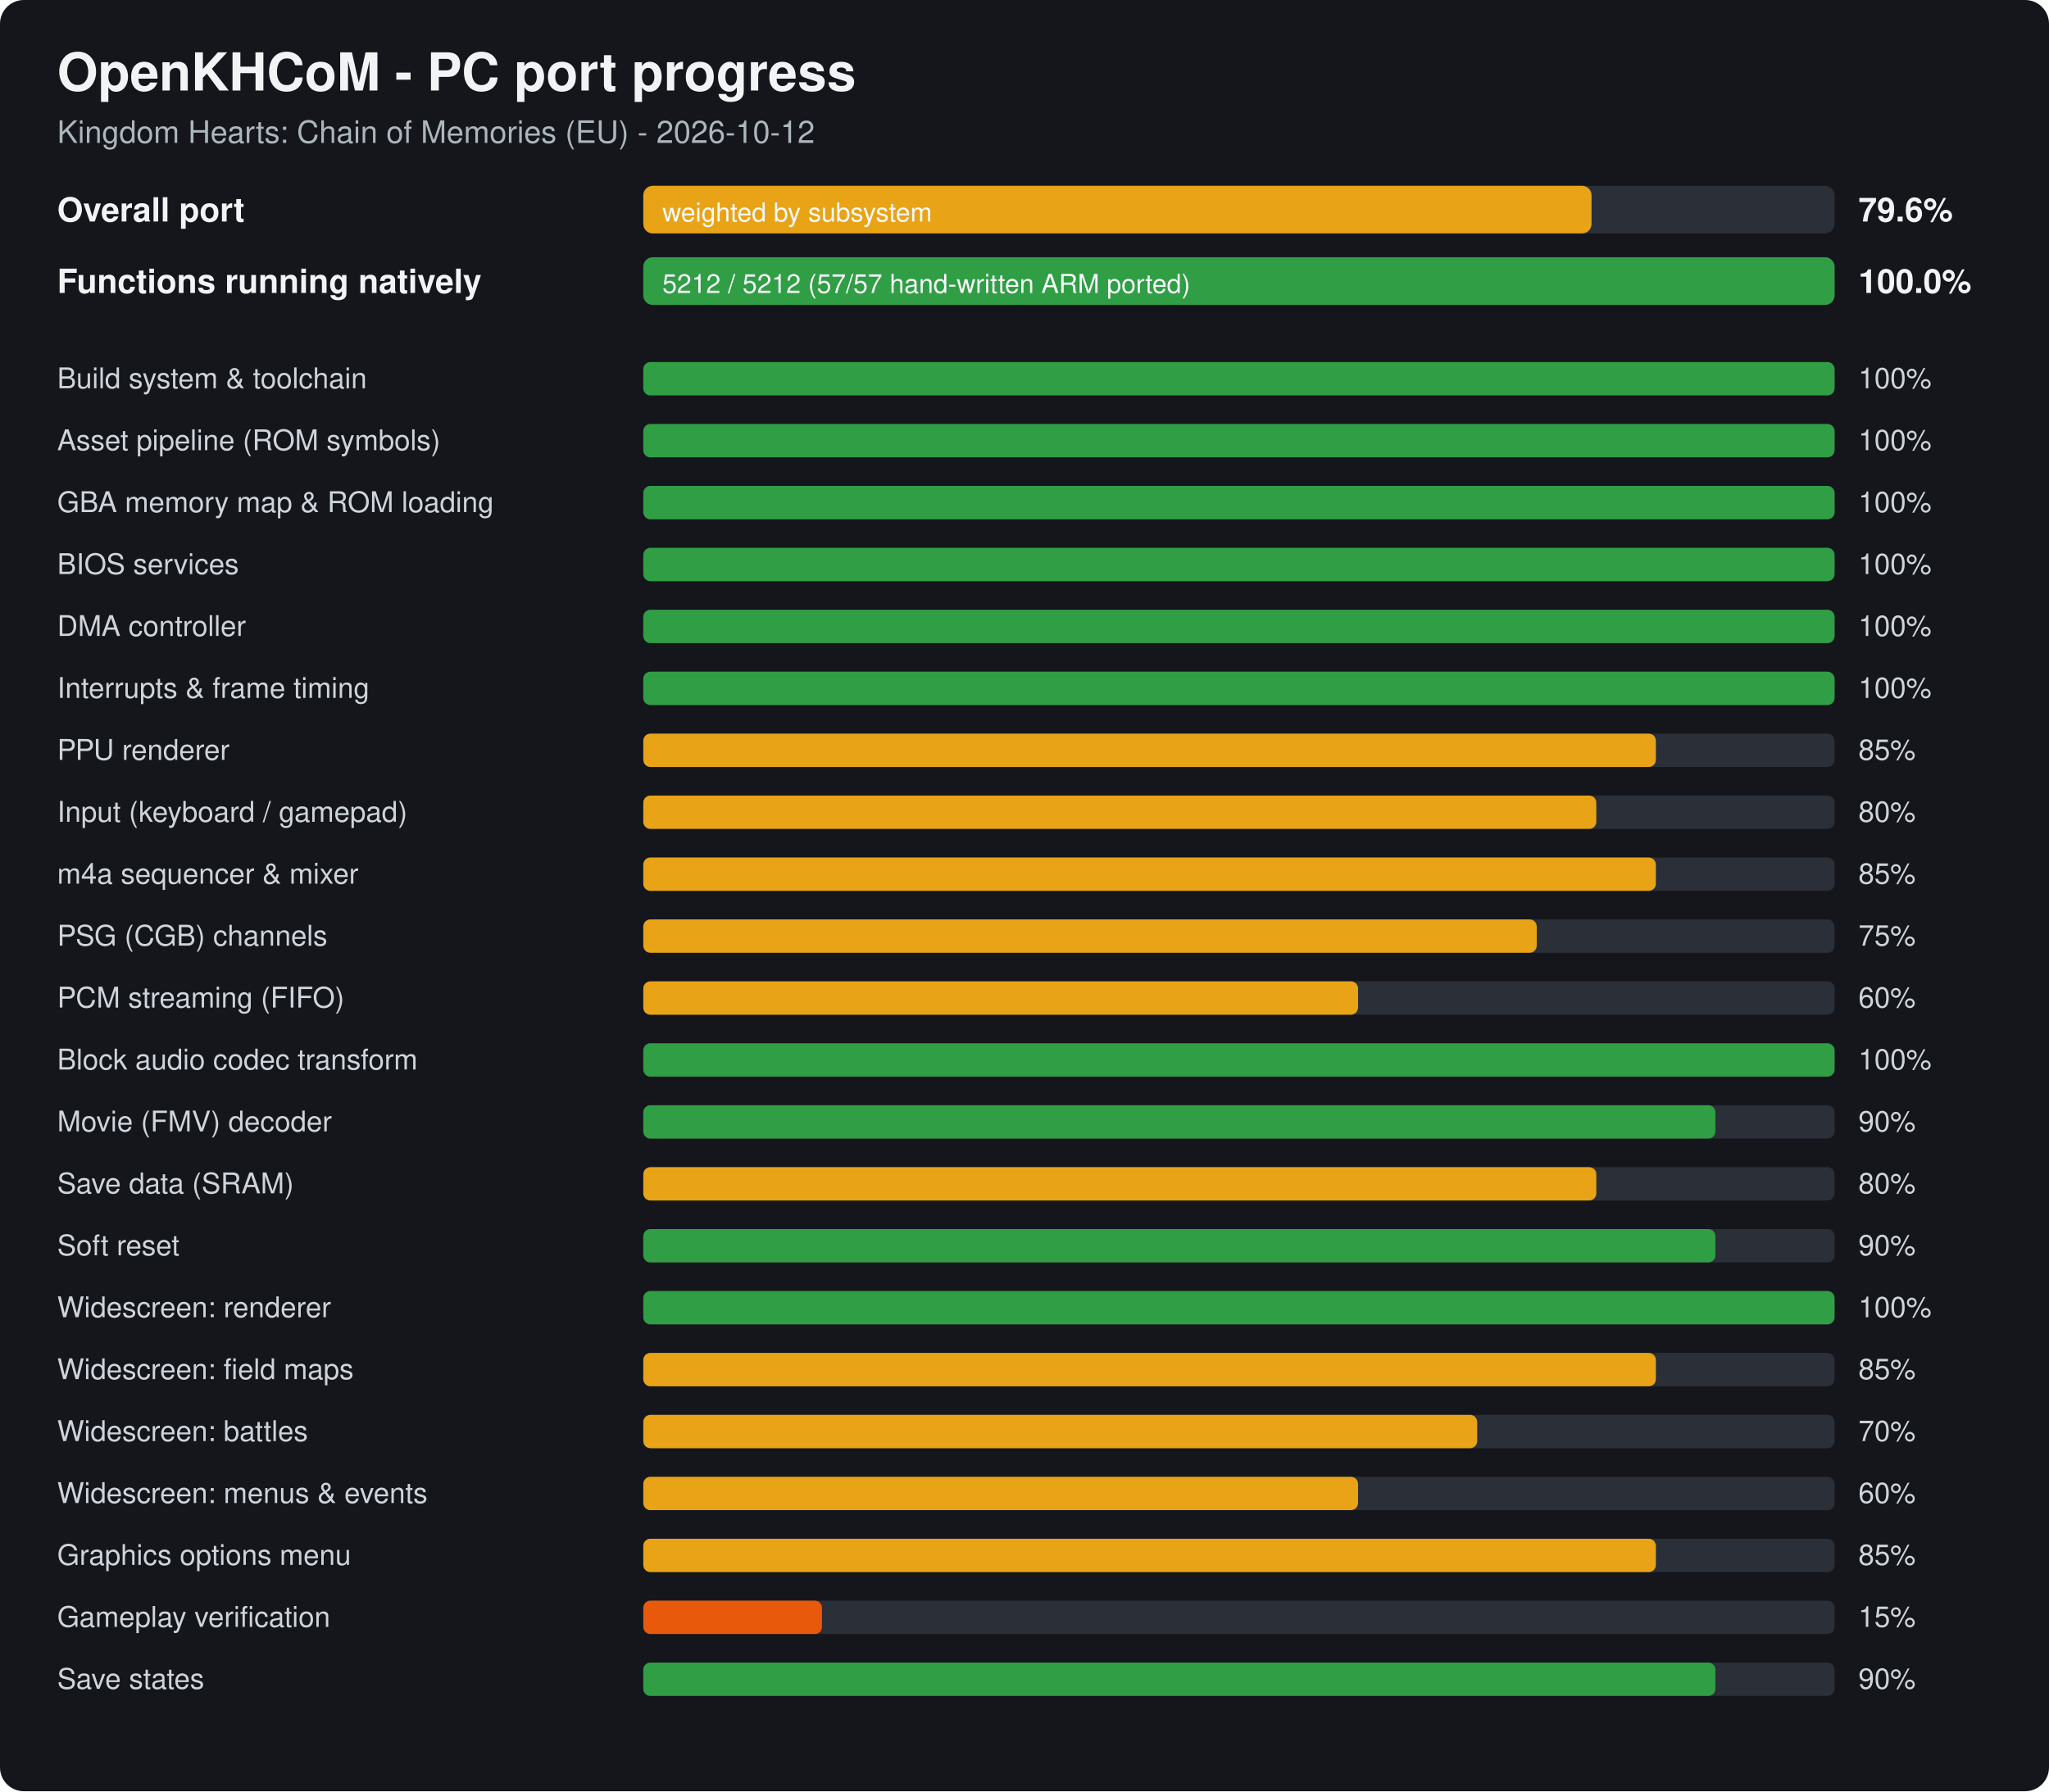
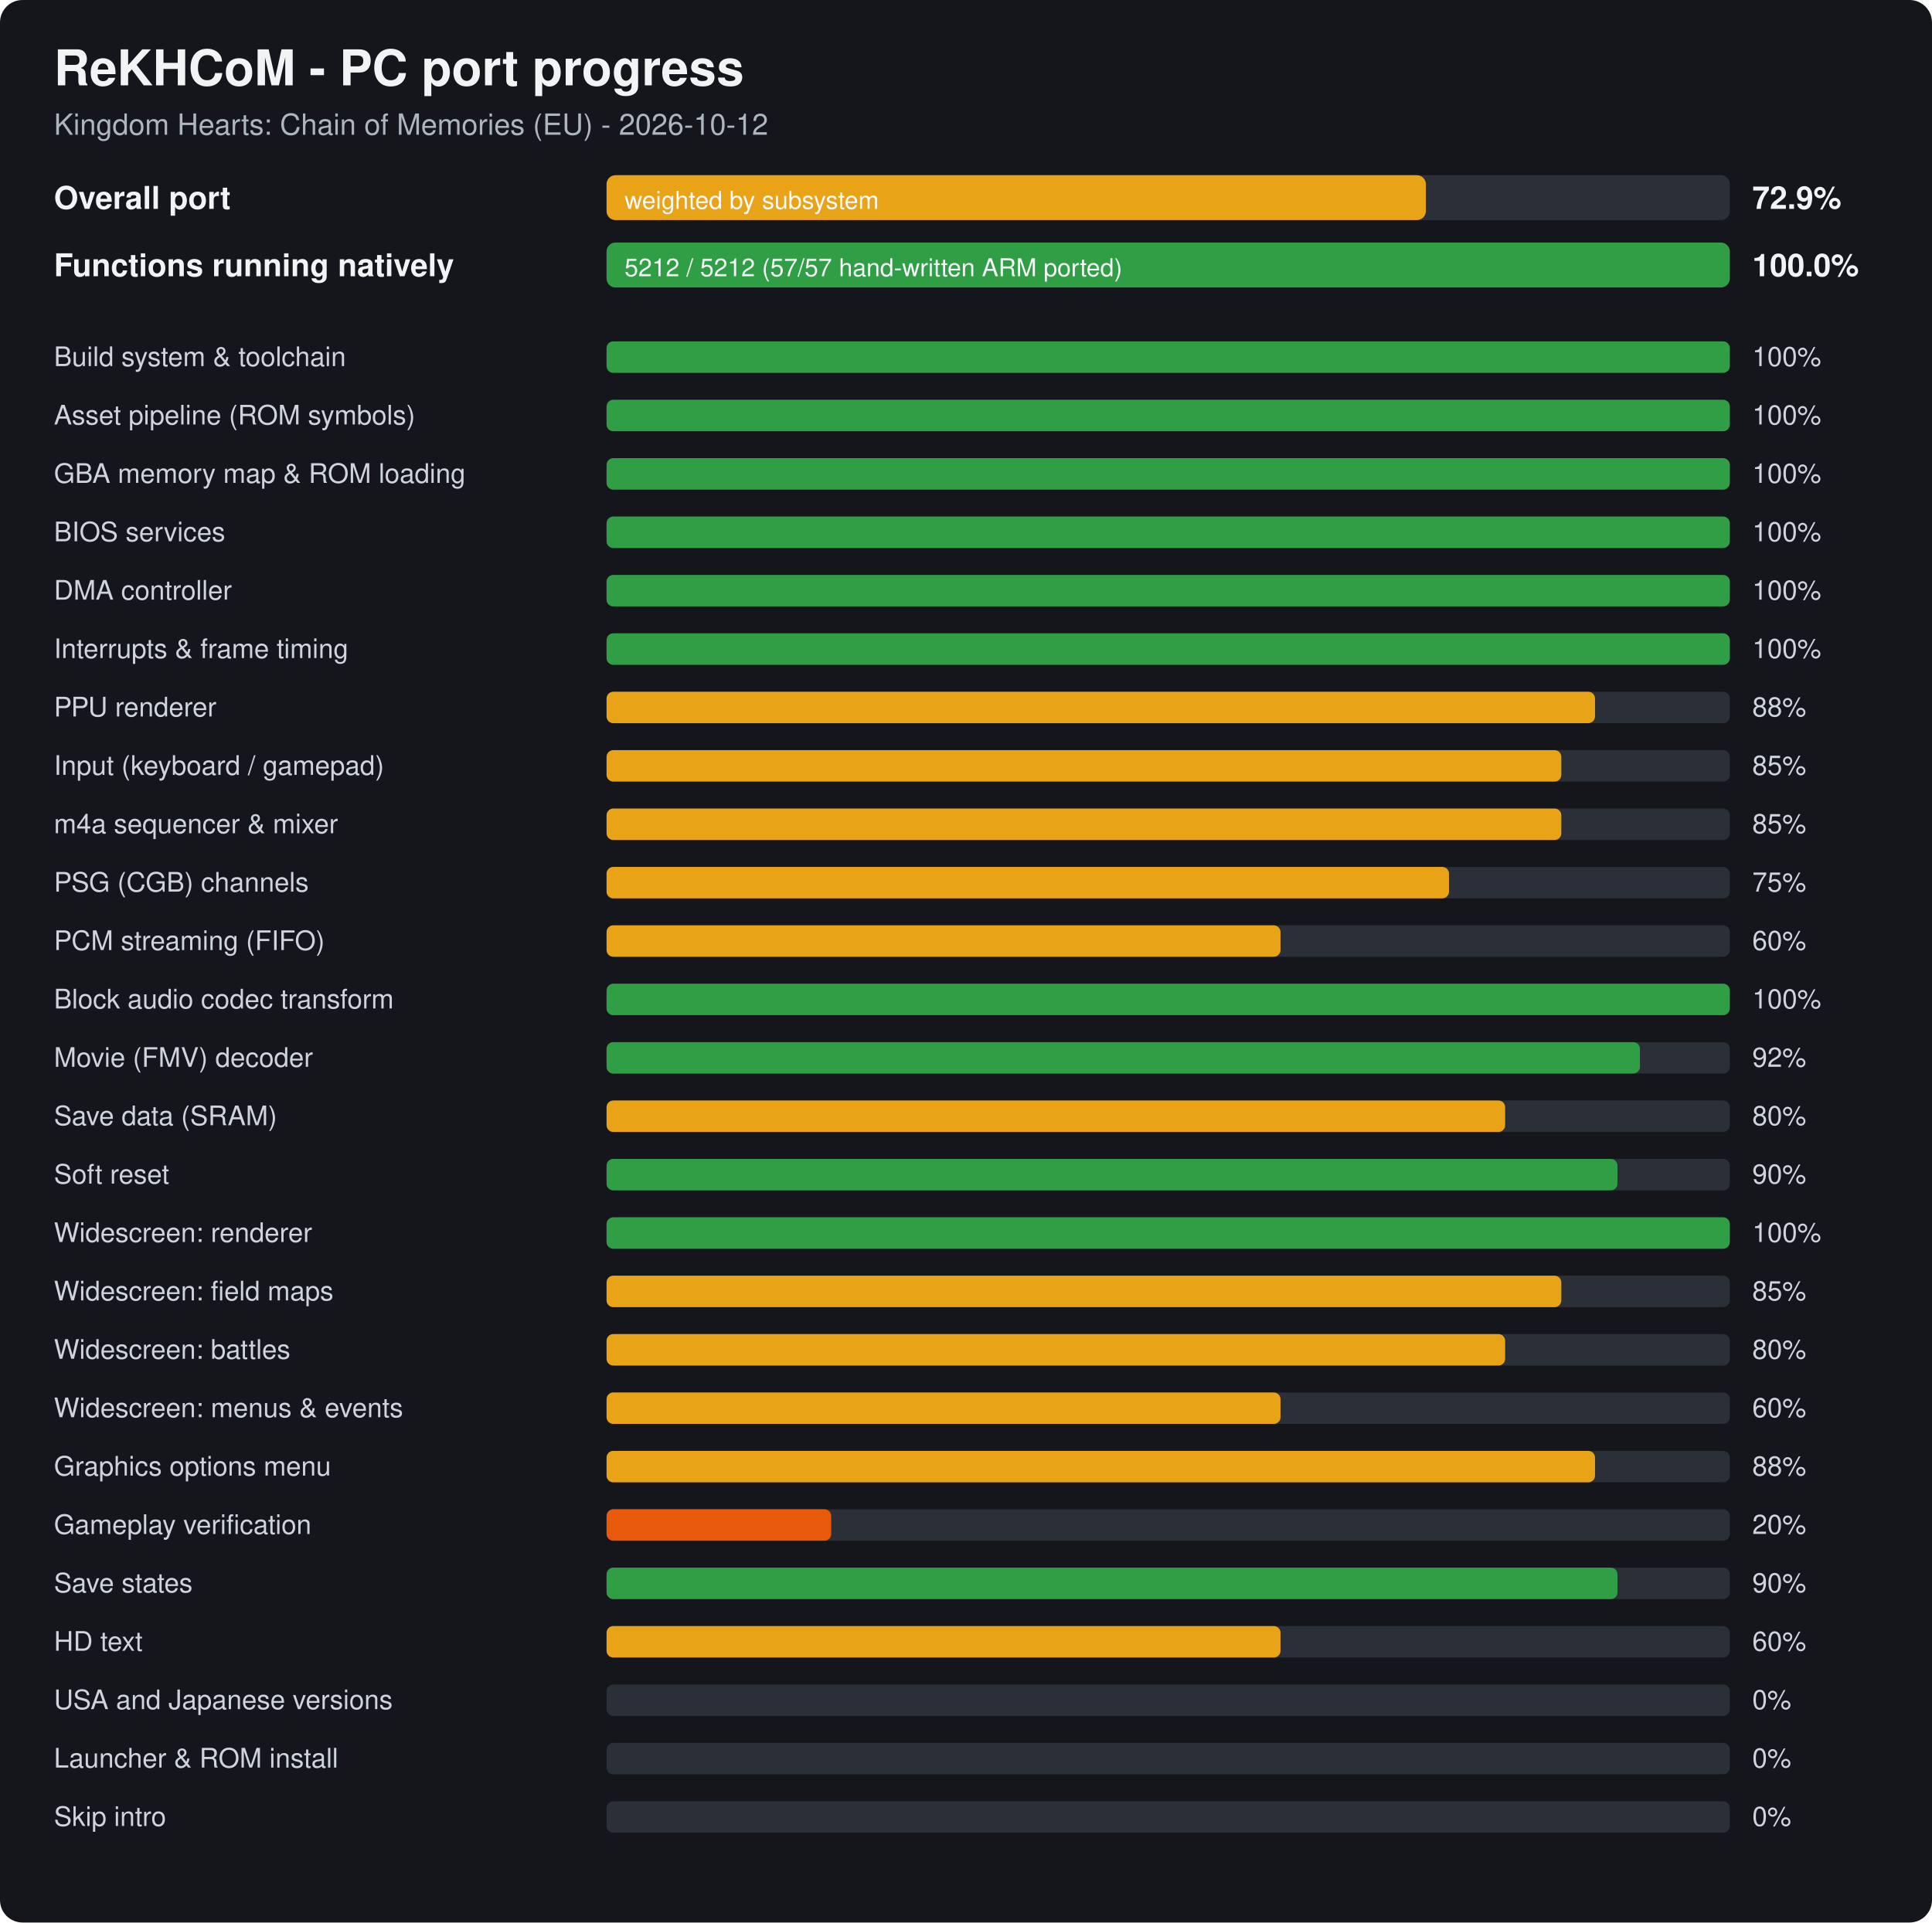
- <svg xmlns="http://www.w3.org/2000/svg" width="860" height="752" viewBox="0 0 860 752" font-family="Segoe UI, Helvetica, Arial, sans-serif">
-   <rect width="860" height="752" rx="10" fill="#14161c" />
-   <text x="24" y="38" font-size="22" font-weight="700" fill="#f1f3f5">OpenKHCoM - PC port progress</text>
+ <svg xmlns="http://www.w3.org/2000/svg" width="860" height="856" viewBox="0 0 860 856" font-family="Segoe UI, Helvetica, Arial, sans-serif">
+   <rect width="860" height="856" rx="10" fill="#14161c" />
+   <text x="24" y="38" font-size="22" font-weight="700" fill="#f1f3f5">ReKHCoM - PC port progress</text>
  <text x="24" y="60" font-size="13" fill="#adb5bd">Kingdom Hearts: Chain of Memories (EU) - 2026-10-12</text>
  <text x="24" y="93" font-size="14" font-weight="600" fill="#f1f3f5">Overall port</text>
  <rect x="270" y="78" width="500" height="20" rx="4" fill="#2b2f38" />
-   <rect x="270" y="78" width="398.0" height="20" rx="4" fill="#e8a317" />
-   <text x="780" y="93" font-size="14" font-weight="700" fill="#f1f3f5">79.6%</text>
+   <rect x="270" y="78" width="364.7" height="20" rx="4" fill="#e8a317" />
+   <text x="780" y="93" font-size="14" font-weight="700" fill="#f1f3f5">72.9%</text>
  <text x="278" y="93" font-size="11" fill="#f8f9fa">weighted by subsystem</text>
  <text x="24" y="123" font-size="14" font-weight="600" fill="#f1f3f5">Functions running natively</text>
  <rect x="270" y="108" width="500" height="20" rx="4" fill="#2b2f38" />
  <rect x="270" y="108" width="500.0" height="20" rx="4" fill="#2f9e44" />
  <text x="780" y="123" font-size="14" font-weight="700" fill="#f1f3f5">100.0%</text>
  <text x="278" y="123" font-size="11" fill="#f8f9fa">5212 / 5212 (57/57 hand-written ARM ported)</text>
  <text x="24" y="163" font-size="12" fill="#ced4da">Build system &amp; toolchain</text>
  <rect x="270" y="152" width="500" height="14" rx="3" fill="#2b2f38" />
  <rect x="270" y="152" width="500.0" height="14" rx="3" fill="#2f9e44" />
  <text x="780" y="163" font-size="12" fill="#ced4da">100%</text>
  <text x="24" y="189" font-size="12" fill="#ced4da">Asset pipeline (ROM symbols)</text>
  <rect x="270" y="178" width="500" height="14" rx="3" fill="#2b2f38" />
  <rect x="270" y="178" width="500.0" height="14" rx="3" fill="#2f9e44" />
  <text x="780" y="189" font-size="12" fill="#ced4da">100%</text>
  <text x="24" y="215" font-size="12" fill="#ced4da">GBA memory map &amp; ROM loading</text>
  <rect x="270" y="204" width="500" height="14" rx="3" fill="#2b2f38" />
  <rect x="270" y="204" width="500.0" height="14" rx="3" fill="#2f9e44" />
  <text x="780" y="215" font-size="12" fill="#ced4da">100%</text>
  <text x="24" y="241" font-size="12" fill="#ced4da">BIOS services</text>
  <rect x="270" y="230" width="500" height="14" rx="3" fill="#2b2f38" />
  <rect x="270" y="230" width="500.0" height="14" rx="3" fill="#2f9e44" />
  <text x="780" y="241" font-size="12" fill="#ced4da">100%</text>
  <text x="24" y="267" font-size="12" fill="#ced4da">DMA controller</text>
  <rect x="270" y="256" width="500" height="14" rx="3" fill="#2b2f38" />
  <rect x="270" y="256" width="500.0" height="14" rx="3" fill="#2f9e44" />
  <text x="780" y="267" font-size="12" fill="#ced4da">100%</text>
  <text x="24" y="293" font-size="12" fill="#ced4da">Interrupts &amp; frame timing</text>
  <rect x="270" y="282" width="500" height="14" rx="3" fill="#2b2f38" />
  <rect x="270" y="282" width="500.0" height="14" rx="3" fill="#2f9e44" />
  <text x="780" y="293" font-size="12" fill="#ced4da">100%</text>
  <text x="24" y="319" font-size="12" fill="#ced4da">PPU renderer</text>
  <rect x="270" y="308" width="500" height="14" rx="3" fill="#2b2f38" />
-   <rect x="270" y="308" width="425.0" height="14" rx="3" fill="#e8a317" />
-   <text x="780" y="319" font-size="12" fill="#ced4da">85%</text>
+   <rect x="270" y="308" width="440.0" height="14" rx="3" fill="#e8a317" />
+   <text x="780" y="319" font-size="12" fill="#ced4da">88%</text>
  <text x="24" y="345" font-size="12" fill="#ced4da">Input (keyboard / gamepad)</text>
  <rect x="270" y="334" width="500" height="14" rx="3" fill="#2b2f38" />
-   <rect x="270" y="334" width="400.0" height="14" rx="3" fill="#e8a317" />
-   <text x="780" y="345" font-size="12" fill="#ced4da">80%</text>
+   <rect x="270" y="334" width="425.0" height="14" rx="3" fill="#e8a317" />
+   <text x="780" y="345" font-size="12" fill="#ced4da">85%</text>
  <text x="24" y="371" font-size="12" fill="#ced4da">m4a sequencer &amp; mixer</text>
  <rect x="270" y="360" width="500" height="14" rx="3" fill="#2b2f38" />
  <rect x="270" y="360" width="425.0" height="14" rx="3" fill="#e8a317" />
  <text x="780" y="371" font-size="12" fill="#ced4da">85%</text>
  <text x="24" y="397" font-size="12" fill="#ced4da">PSG (CGB) channels</text>
  <rect x="270" y="386" width="500" height="14" rx="3" fill="#2b2f38" />
  <rect x="270" y="386" width="375.0" height="14" rx="3" fill="#e8a317" />
  <text x="780" y="397" font-size="12" fill="#ced4da">75%</text>
  <text x="24" y="423" font-size="12" fill="#ced4da">PCM streaming (FIFO)</text>
  <rect x="270" y="412" width="500" height="14" rx="3" fill="#2b2f38" />
  <rect x="270" y="412" width="300.0" height="14" rx="3" fill="#e8a317" />
  <text x="780" y="423" font-size="12" fill="#ced4da">60%</text>
  <text x="24" y="449" font-size="12" fill="#ced4da">Block audio codec transform</text>
  <rect x="270" y="438" width="500" height="14" rx="3" fill="#2b2f38" />
  <rect x="270" y="438" width="500.0" height="14" rx="3" fill="#2f9e44" />
  <text x="780" y="449" font-size="12" fill="#ced4da">100%</text>
  <text x="24" y="475" font-size="12" fill="#ced4da">Movie (FMV) decoder</text>
  <rect x="270" y="464" width="500" height="14" rx="3" fill="#2b2f38" />
-   <rect x="270" y="464" width="450.0" height="14" rx="3" fill="#2f9e44" />
-   <text x="780" y="475" font-size="12" fill="#ced4da">90%</text>
+   <rect x="270" y="464" width="460.0" height="14" rx="3" fill="#2f9e44" />
+   <text x="780" y="475" font-size="12" fill="#ced4da">92%</text>
  <text x="24" y="501" font-size="12" fill="#ced4da">Save data (SRAM)</text>
  <rect x="270" y="490" width="500" height="14" rx="3" fill="#2b2f38" />
  <rect x="270" y="490" width="400.0" height="14" rx="3" fill="#e8a317" />
  <text x="780" y="501" font-size="12" fill="#ced4da">80%</text>
  <text x="24" y="527" font-size="12" fill="#ced4da">Soft reset</text>
  <rect x="270" y="516" width="500" height="14" rx="3" fill="#2b2f38" />
  <rect x="270" y="516" width="450.0" height="14" rx="3" fill="#2f9e44" />
  <text x="780" y="527" font-size="12" fill="#ced4da">90%</text>
  <text x="24" y="553" font-size="12" fill="#ced4da">Widescreen: renderer</text>
  <rect x="270" y="542" width="500" height="14" rx="3" fill="#2b2f38" />
  <rect x="270" y="542" width="500.0" height="14" rx="3" fill="#2f9e44" />
  <text x="780" y="553" font-size="12" fill="#ced4da">100%</text>
  <text x="24" y="579" font-size="12" fill="#ced4da">Widescreen: field maps</text>
  <rect x="270" y="568" width="500" height="14" rx="3" fill="#2b2f38" />
  <rect x="270" y="568" width="425.0" height="14" rx="3" fill="#e8a317" />
  <text x="780" y="579" font-size="12" fill="#ced4da">85%</text>
  <text x="24" y="605" font-size="12" fill="#ced4da">Widescreen: battles</text>
  <rect x="270" y="594" width="500" height="14" rx="3" fill="#2b2f38" />
-   <rect x="270" y="594" width="350.0" height="14" rx="3" fill="#e8a317" />
-   <text x="780" y="605" font-size="12" fill="#ced4da">70%</text>
+   <rect x="270" y="594" width="400.0" height="14" rx="3" fill="#e8a317" />
+   <text x="780" y="605" font-size="12" fill="#ced4da">80%</text>
  <text x="24" y="631" font-size="12" fill="#ced4da">Widescreen: menus &amp; events</text>
  <rect x="270" y="620" width="500" height="14" rx="3" fill="#2b2f38" />
  <rect x="270" y="620" width="300.0" height="14" rx="3" fill="#e8a317" />
  <text x="780" y="631" font-size="12" fill="#ced4da">60%</text>
  <text x="24" y="657" font-size="12" fill="#ced4da">Graphics options menu</text>
  <rect x="270" y="646" width="500" height="14" rx="3" fill="#2b2f38" />
-   <rect x="270" y="646" width="425.0" height="14" rx="3" fill="#e8a317" />
-   <text x="780" y="657" font-size="12" fill="#ced4da">85%</text>
+   <rect x="270" y="646" width="440.0" height="14" rx="3" fill="#e8a317" />
+   <text x="780" y="657" font-size="12" fill="#ced4da">88%</text>
  <text x="24" y="683" font-size="12" fill="#ced4da">Gameplay verification</text>
  <rect x="270" y="672" width="500" height="14" rx="3" fill="#2b2f38" />
-   <rect x="270" y="672" width="75.0" height="14" rx="3" fill="#e8590c" />
-   <text x="780" y="683" font-size="12" fill="#ced4da">15%</text>
+   <rect x="270" y="672" width="100.0" height="14" rx="3" fill="#e8590c" />
+   <text x="780" y="683" font-size="12" fill="#ced4da">20%</text>
  <text x="24" y="709" font-size="12" fill="#ced4da">Save states</text>
  <rect x="270" y="698" width="500" height="14" rx="3" fill="#2b2f38" />
  <rect x="270" y="698" width="450.0" height="14" rx="3" fill="#2f9e44" />
  <text x="780" y="709" font-size="12" fill="#ced4da">90%</text>
+   <text x="24" y="735" font-size="12" fill="#ced4da">HD text</text>
+   <rect x="270" y="724" width="500" height="14" rx="3" fill="#2b2f38" />
+   <rect x="270" y="724" width="300.0" height="14" rx="3" fill="#e8a317" />
+   <text x="780" y="735" font-size="12" fill="#ced4da">60%</text>
+   <text x="24" y="761" font-size="12" fill="#ced4da">USA and Japanese versions</text>
+   <rect x="270" y="750" width="500" height="14" rx="3" fill="#2b2f38" />
+   <text x="780" y="761" font-size="12" fill="#ced4da">0%</text>
+   <text x="24" y="787" font-size="12" fill="#ced4da">Launcher &amp; ROM install</text>
+   <rect x="270" y="776" width="500" height="14" rx="3" fill="#2b2f38" />
+   <text x="780" y="787" font-size="12" fill="#ced4da">0%</text>
+   <text x="24" y="813" font-size="12" fill="#ced4da">Skip intro</text>
+   <rect x="270" y="802" width="500" height="14" rx="3" fill="#2b2f38" />
+   <text x="780" y="813" font-size="12" fill="#ced4da">0%</text>
</svg>
